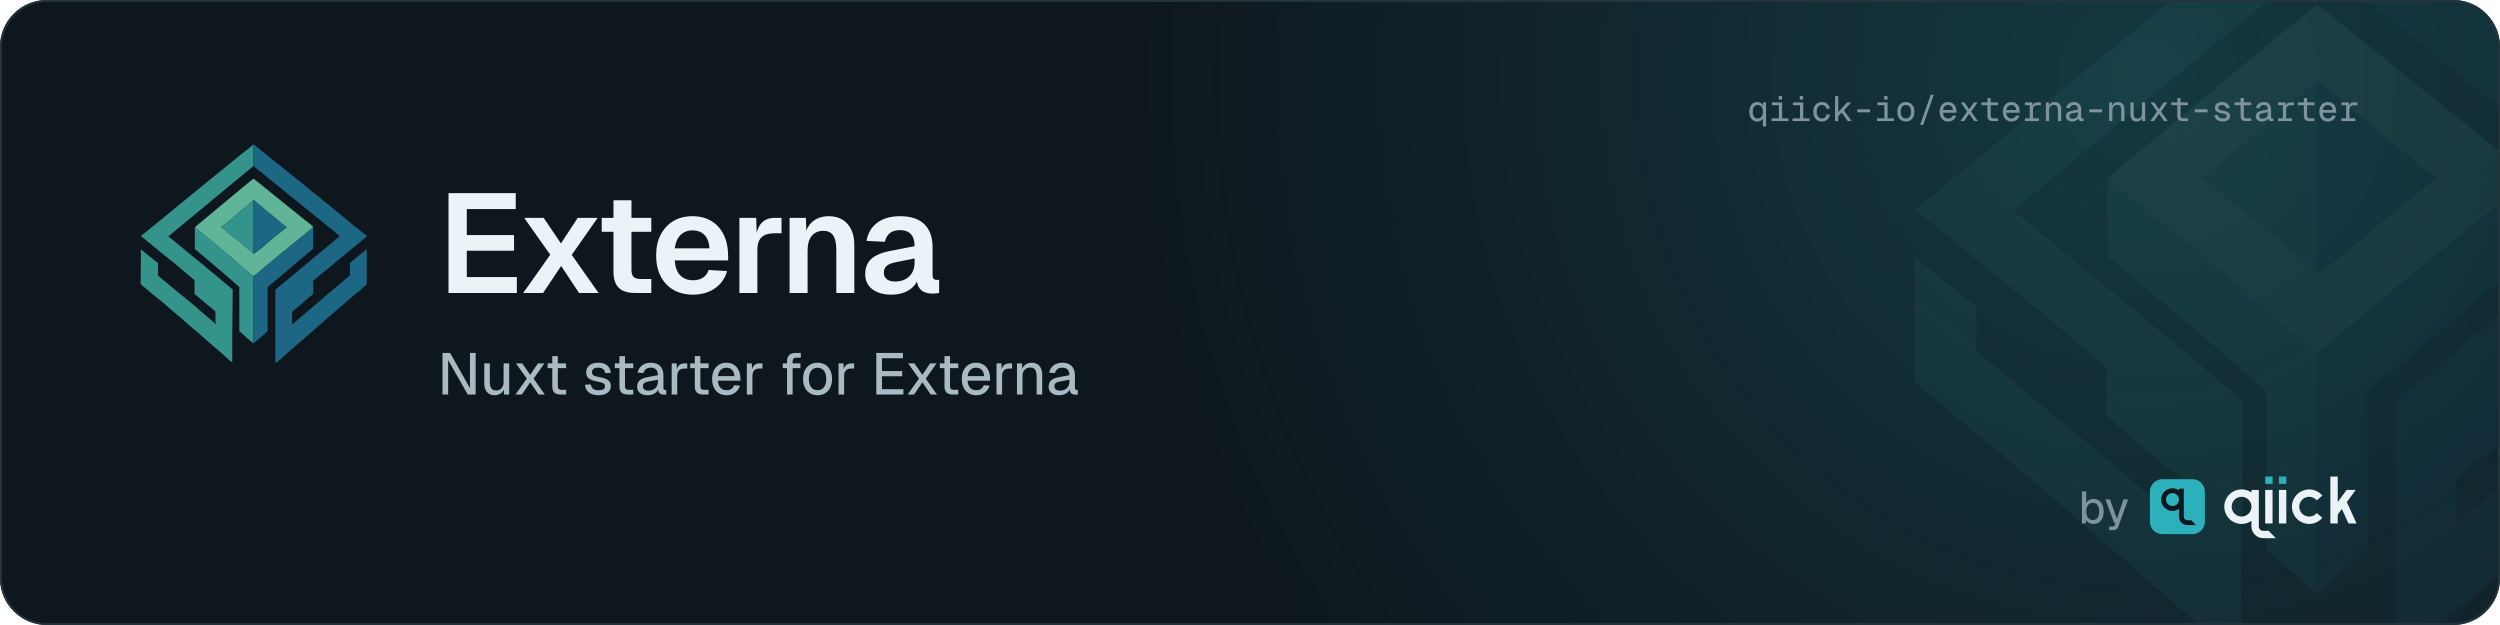
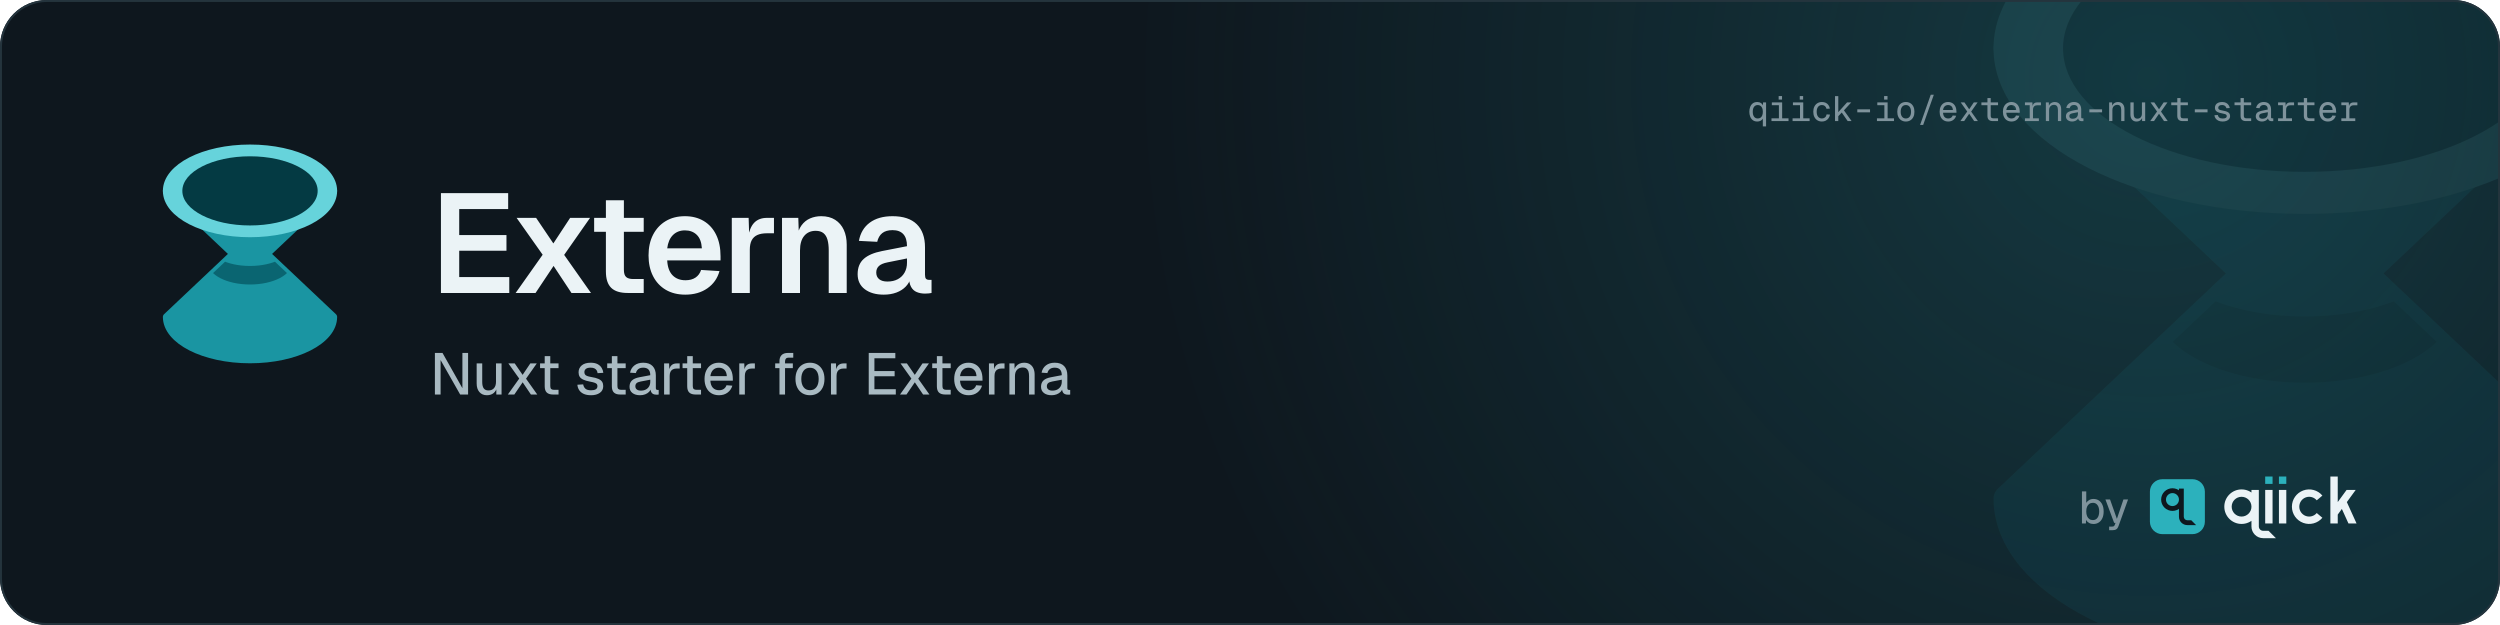
<svg xmlns="http://www.w3.org/2000/svg" width="1280" height="320" viewBox="0 0 1280 320" role="img" aria-label="Externa: Nuxt starter for Externa">
  <defs>
    <radialGradient id="gdark1280320" cx="1100" cy="40" r="520" gradientUnits="userSpaceOnUse">
      <stop offset="0" stop-color="#2CB1BC" stop-opacity="0.22" />
      <stop offset="1" stop-color="#2CB1BC" stop-opacity="0" />
    </radialGradient>
    <clipPath id="cgdark1280320">
      <rect width="1280" height="320" rx="24" />
    </clipPath>
  </defs>
  <g clip-path="url(#cgdark1280320)">
    <rect width="1280" height="320" fill="#0E171E" />
    <rect width="1280" height="320" fill="url(#gdark1280320)" />
-     <svg x="980.00" y="-60.00" width="413.86" height="400.00" viewBox="0 0 100.0 96.65" opacity="0.09">
-       <path fill="#34948C" fill-rule="evenodd" d="M49.39 0.3L48.99 0.71L46.86 2.43L44.73 4.06L31.24 15.01L5.68 35.9L0.2 40.37L0.2 40.57L3.04 42.8L10.34 48.78L14.91 52.43L17.95 54.97L22.41 58.82L23.83 59.94L23.83 66.13L24.24 66.33L28.3 69.78L32.35 73.12L33.06 73.83L33.06 77.89L33.27 79.41L23.53 70.99L16.33 65.11L9.13 59.13L7.61 57.81L7.71 55.17L7.71 52.43L4.16 49.59L0.71 46.75L0.1 46.35L0.1 53.65L0 60.95L0.1 61.76L5.27 66.13L10.55 70.39L14 73.43L17.55 76.37L21.3 79.72L25.15 82.96L30.22 87.42L35.29 91.78L39.25 95.33L40.47 96.25L40.47 86.51L40.67 64.3L40.57 64L36.82 60.85L33.16 57.71L29.92 55.07L26.77 52.43L23.33 49.7L19.88 46.86L16.13 43.71L12.37 40.67L12.37 40.47L31.03 25.05L49.8 9.53L49.8 5.38L49.9 1.12L49.8 0ZM48.38 25.76L37.42 35.09L36.51 35.7L35.7 36.61L40.77 40.77L42.7 42.19L46.25 45.23L49.9 48.17L49.9 24.54L49.8 24.54ZM23.94 40.87L23.94 46.15L36.92 57.1L42.7 62.17L43.61 62.88L43.61 82.45L48.07 86.41L49.8 87.83L49.8 73.02L49.9 58.22L49.59 58.11L38.74 48.68L36.21 46.65L33.77 44.52L31.24 42.49L28.7 40.37L24.04 36.71L23.94 36.71Z" />
-       <path fill="#1C6884" fill-rule="evenodd" d="M49.8 4.77L49.8 9.43L51.32 10.75L52.94 11.97L61.26 18.76L77.08 31.54L84.58 37.63L87.93 40.47L86.51 41.78L78.6 48.28L65.11 59.53L59.53 64.1L59.53 96.65L62.47 94.32L65.42 91.58L75.15 83.16L81.85 77.28L93.61 67.14L95.54 65.52L97.57 63.89L98.68 62.78L99.9 61.76L99.9 46.35L99.59 46.45L92.49 52.33L92.49 57.81L84.89 64.2L77.79 70.28L70.69 76.27L67.24 79.31L66.94 79.51L66.94 73.94L69.37 71.81L71.81 69.78L74.14 67.75L76.27 66.02L76.27 60.14L83.16 54.46L99.59 40.87L100 40.47L99.09 39.66L94.83 36.31L90.67 32.86L77.69 22.31L64.81 11.87L57.4 5.98L50 0L49.9 0ZM49.8 36.41L49.8 48.07L50 48.38L52.54 46.25L55.17 44.12L59.74 40.37L64.4 36.61L64.4 36.41L61.97 34.38L53.65 27.69L51.22 25.56L49.8 24.65ZM69.37 42.19L56.39 52.84L50.3 57.91L49.9 58.32L49.8 73.02L49.8 87.83L50 87.83L56.09 82.45L56.09 62.98L62.68 57.51L69.17 51.93L76.27 46.04L76.27 36.51L76.17 36.51Z" />
-       <path fill="#60B498" fill-rule="evenodd" d="M44.93 19.07L27.99 33.16L24.44 36.11L24.04 36.71L28.7 40.37L31.24 42.49L33.77 44.52L36.21 46.65L38.74 48.68L49.59 58.11L50.61 57.61L56.8 52.43L63.08 47.26L69.68 41.89L76.27 36.41L75.66 35.8L73.43 33.98L71.2 32.25L53.14 17.65L49.9 15.11L49.8 15.11ZM50.51 24.95L54.36 28.19L60.95 33.57L62.47 34.89L64.5 36.41L64.5 36.61L62.07 38.54L57.81 41.99L53.65 45.54L50 48.38L49.29 47.67L45.94 44.93L42.7 42.19L40.77 40.77L35.7 36.61L35.7 36.41L36.51 35.7L37.42 35.09L49.8 24.54L50.1 24.65Z" />
+     <svg x="957.39" y="-82.61" width="445.22" height="445.22" viewBox="0 0 512 512" opacity="0.09">
+       <g transform="translate(6.51 6.51) scale(0.9746)">
+         <defs>
+           <clipPath id="wexternadark3x33">
+             <path stroke-width="16" d="M76 120L220 256V256L76 392A180 92 0 0 0 436 392L292 256V256L436 120Z" />
+           </clipPath>
+         </defs>
+         <path fill="#1A95A2" stroke="#1A95A2" stroke-width="16" stroke-linejoin="round" d="M76 120L220 256V256L76 392A180 92 0 0 0 436 392L292 256V256L436 120Z" />
+         <g clip-path="url(#wexternadark3x33)">
+           <path fill="#0A6571" d="M166 236A90 46 0 0 0 346 236V276A90 46 0 0 1 166 276Z" />
+         </g>
+         <path fill="#66D3DB" stroke="#66D3DB" stroke-width="16" stroke-linejoin="round" d="M76 120A180 92 0 1 1 436 120A180 92 0 1 1 76 120Z" />
+         <path fill="#043A43" d="M110 120A146 74.62 0 1 1 402 120A146 74.62 0 1 1 110 120Z" />
+       </g>
    </svg>
  </g>
  <rect x="0.5" y="0.5" width="1279" height="319" rx="23.5" fill="none" stroke="#24343D" />
-   <svg x="72.00" y="74.00" width="115.88" height="112.00" viewBox="0 0 100.0 96.65">
-     <path fill="#34948C" fill-rule="evenodd" d="M49.39 0.3L48.99 0.71L46.86 2.43L44.73 4.06L31.24 15.01L5.68 35.9L0.2 40.37L0.2 40.57L3.04 42.8L10.34 48.78L14.91 52.43L17.95 54.97L22.41 58.82L23.83 59.94L23.83 66.13L24.24 66.33L28.3 69.78L32.35 73.12L33.06 73.83L33.06 77.89L33.27 79.41L23.53 70.99L16.33 65.11L9.13 59.13L7.61 57.81L7.71 55.17L7.71 52.43L4.16 49.59L0.71 46.75L0.1 46.35L0.1 53.65L0 60.95L0.1 61.76L5.27 66.13L10.55 70.39L14 73.43L17.55 76.37L21.3 79.72L25.15 82.96L30.22 87.42L35.29 91.78L39.25 95.33L40.47 96.25L40.47 86.51L40.67 64.3L40.57 64L36.82 60.85L33.16 57.71L29.92 55.07L26.77 52.43L23.33 49.7L19.88 46.86L16.13 43.71L12.37 40.67L12.37 40.47L31.03 25.05L49.8 9.53L49.8 5.38L49.9 1.12L49.8 0ZM48.38 25.76L37.42 35.09L36.51 35.7L35.7 36.61L40.77 40.77L42.7 42.19L46.25 45.23L49.9 48.17L49.9 24.54L49.8 24.54ZM23.94 40.87L23.94 46.15L36.92 57.1L42.7 62.17L43.61 62.88L43.61 82.45L48.07 86.41L49.8 87.83L49.8 73.02L49.9 58.22L49.59 58.11L38.74 48.68L36.21 46.65L33.77 44.52L31.24 42.49L28.7 40.37L24.04 36.71L23.94 36.71Z" />
-     <path fill="#1C6884" fill-rule="evenodd" d="M49.8 4.77L49.8 9.43L51.32 10.75L52.94 11.97L61.26 18.76L77.08 31.54L84.58 37.63L87.93 40.47L86.51 41.78L78.6 48.28L65.11 59.53L59.53 64.1L59.53 96.65L62.47 94.32L65.42 91.58L75.15 83.16L81.85 77.28L93.61 67.14L95.54 65.52L97.57 63.89L98.68 62.78L99.9 61.76L99.9 46.35L99.59 46.45L92.49 52.33L92.49 57.81L84.89 64.2L77.79 70.28L70.69 76.27L67.24 79.31L66.94 79.51L66.94 73.94L69.37 71.81L71.81 69.78L74.14 67.75L76.27 66.02L76.27 60.14L83.16 54.46L99.59 40.87L100 40.47L99.09 39.66L94.83 36.31L90.67 32.86L77.69 22.31L64.81 11.87L57.4 5.98L50 0L49.9 0ZM49.8 36.41L49.8 48.07L50 48.38L52.54 46.25L55.17 44.12L59.74 40.37L64.4 36.61L64.4 36.41L61.97 34.38L53.65 27.69L51.22 25.56L49.8 24.65ZM69.37 42.19L56.39 52.84L50.3 57.91L49.9 58.32L49.8 73.02L49.8 87.83L50 87.83L56.09 82.45L56.09 62.98L62.68 57.51L69.17 51.93L76.27 46.04L76.27 36.51L76.17 36.51Z" />
-     <path fill="#60B498" fill-rule="evenodd" d="M44.93 19.07L27.99 33.16L24.44 36.11L24.04 36.71L28.7 40.37L31.24 42.49L33.77 44.52L36.21 46.65L38.74 48.68L49.59 58.11L50.61 57.61L56.8 52.43L63.08 47.26L69.68 41.89L76.27 36.41L75.66 35.8L73.43 33.98L71.2 32.25L53.14 17.65L49.9 15.11L49.8 15.11ZM50.51 24.95L54.36 28.19L60.95 33.57L62.47 34.89L64.5 36.41L64.5 36.61L62.07 38.54L57.81 41.99L53.65 45.54L50 48.38L49.29 47.67L45.94 44.93L42.7 42.19L40.77 40.77L35.7 36.61L35.7 36.41L36.51 35.7L37.42 35.09L49.8 24.54L50.1 24.65Z" />
+   <svg x="65.67" y="67.67" width="124.66" height="124.66" viewBox="0 0 512 512">
+     <g transform="translate(6.51 6.51) scale(0.9746)">
+       <defs>
+         <clipPath id="wexternadark3x34">
+           <path stroke-width="16" d="M76 120L220 256V256L76 392A180 92 0 0 0 436 392L292 256V256L436 120Z" />
+         </clipPath>
+       </defs>
+       <path fill="#1A95A2" stroke="#1A95A2" stroke-width="16" stroke-linejoin="round" d="M76 120L220 256V256L76 392A180 92 0 0 0 436 392L292 256V256L436 120Z" />
+       <g clip-path="url(#wexternadark3x34)">
+         <path fill="#0A6571" d="M166 236A90 46 0 0 0 346 236V276A90 46 0 0 1 166 276Z" />
+       </g>
+       <path fill="#66D3DB" stroke="#66D3DB" stroke-width="16" stroke-linejoin="round" d="M76 120A180 92 0 1 1 436 120A180 92 0 1 1 76 120Z" />
+       <path fill="#043A43" d="M110 120A146 74.62 0 1 1 402 120A146 74.62 0 1 1 110 120Z" />
+     </g>
  </svg>
-   <path fill="#EBF3F6" d="M229.64 150V98.88H264.06V107.03H239V120.35H263.19V128.39H239V141.85H264.63V150H229.64ZM267.89 150 281.73 130.42 268.38 111.55H278.37L287.2 124.63L295.8 111.55H305.99L292.73 130.5L306.47 150H296.47L287.31 136.15L278.08 150H267.89ZM325.23 150Q319.5 150 316.8 147.35Q314.1 144.7 314.1 139V102.54H323.31V138.11Q323.31 140.81 324.48 141.84Q325.65 142.86 328.05 142.86H333.47V150H325.23ZM308.08 118.69V111.55H333.47V118.69H308.08ZM354.75 150.86Q349 150.86 344.78 148.39Q340.55 145.91 338.24 141.38Q335.93 136.85 335.93 130.78Q335.93 124.7 338.24 120.21Q340.55 115.71 344.73 113.2Q348.92 110.69 354.58 110.69Q360.06 110.69 364.18 113.14Q368.3 115.6 370.55 120.21Q372.81 124.81 372.81 131.28V133.34H345.49Q345.76 138.42 348.25 140.96Q350.73 143.49 354.86 143.49Q357.95 143.49 359.98 142.12Q362.02 140.74 362.84 138.21L372.26 138.8Q370.72 144.37 366.06 147.62Q361.4 150.86 354.75 150.86ZM345.49 127.15H363.25Q362.96 122.47 360.6 120.21Q358.25 117.95 354.58 117.95Q350.88 117.95 348.46 120.31Q346.05 122.68 345.49 127.15ZM378.57 150V111.55H387.18L387.52 122.24L386.77 122.05Q387.64 116.52 390.04 114.04Q392.43 111.55 396.58 111.55H400.15V119.44H396.57Q393.6 119.44 391.66 120.31Q389.73 121.19 388.75 123.02Q387.78 124.86 387.78 127.85V150H378.57ZM404.27 150V111.55H412.61L412.97 122.34L411.85 121.89Q412.45 117.87 414.24 115.42Q416.02 112.96 418.63 111.83Q421.25 110.69 424.34 110.69Q428.59 110.69 431.49 112.55Q434.4 114.4 435.9 117.68Q437.41 120.96 437.41 125.28V150H428.19V128.24Q428.19 125 427.56 122.76Q426.94 120.52 425.47 119.35Q424 118.18 421.52 118.18Q417.82 118.18 415.65 120.76Q413.49 123.35 413.49 128.24V150H404.27ZM456.34 150.86Q450.35 150.86 446.67 148.1Q442.99 145.33 442.99 140.38Q442.99 135.37 446.09 132.58Q449.18 129.78 455.48 128.54L468.26 126.05Q468.26 121.95 466.39 119.89Q464.51 117.83 460.86 117.83Q457.51 117.83 455.59 119.36Q453.68 120.9 453.02 123.81L443.64 123.33Q444.75 117.27 449.22 113.98Q453.69 110.69 460.86 110.69Q469.07 110.69 473.28 114.81Q477.48 118.94 477.48 126.64V140.65Q477.48 142.18 478.01 142.74Q478.53 143.29 479.61 143.29H480.84V150Q480.4 150.13 479.44 150.22Q478.47 150.32 477.49 150.32Q475.1 150.32 473.24 149.53Q471.37 148.75 470.34 146.87Q469.3 144.99 469.3 141.68L470.14 142.22Q469.52 144.76 467.63 146.72Q465.74 148.69 462.85 149.78Q459.96 150.86 456.34 150.86ZM458.24 144.15Q461.31 144.15 463.55 142.95Q465.79 141.75 467.03 139.57Q468.26 137.39 468.26 134.48V132.32L458.3 134.33Q455.25 134.94 453.89 136.21Q452.53 137.49 452.53 139.52Q452.53 141.72 454.02 142.94Q455.51 144.15 458.24 144.15Z" />
-   <path fill="#A9BAC2" d="M226.55 202V180.7H230.44L240.63 198.75V180.7H243.54V202H239.49L229.46 184.34V202H226.55ZM253.16 202.36Q250.77 202.36 249.35 200.75Q247.93 199.15 247.93 196.32V186.07H250.78V195.57Q250.78 197.8 251.56 198.86Q252.35 199.91 253.98 199.91Q255.78 199.91 256.81 198.74Q257.84 197.57 257.84 195.48V186.07H260.69V202H258L257.98 197.95L258.4 198.15Q257.94 200.18 256.59 201.27Q255.24 202.36 253.16 202.36ZM263.9 202 269.73 193.84 264.17 186.07H267.42L271.47 191.93L275.4 186.07H278.71L273.21 193.89L278.96 202H275.72L271.48 195.74L267.21 202H263.9ZM287.1 202Q284.89 202 283.83 200.98Q282.77 199.96 282.77 197.79V182.34H285.62V197.66Q285.62 198.75 286.1 199.17Q286.59 199.59 287.58 199.59H289.85V202H287.1ZM280.39 188.48V186.07H289.85V188.48H280.39ZM306.52 202.36Q304.26 202.36 302.75 201.67Q301.23 200.98 300.43 199.76Q299.63 198.54 299.51 196.98L302.47 196.8Q302.7 198.2 303.61 199.01Q304.52 199.83 306.52 199.83Q308.07 199.83 308.92 199.32Q309.76 198.82 309.76 197.71Q309.76 197.1 309.48 196.7Q309.21 196.29 308.39 195.99Q307.58 195.68 306 195.39Q303.73 194.97 302.44 194.34Q301.16 193.72 300.63 192.81Q300.11 191.9 300.11 190.62Q300.11 188.46 301.72 187.08Q303.34 185.71 306.33 185.71Q308.49 185.71 309.86 186.44Q311.23 187.18 311.94 188.36Q312.64 189.54 312.79 190.88L309.84 191.06Q309.78 190.31 309.4 189.67Q309.03 189.02 308.28 188.63Q307.53 188.24 306.27 188.24Q304.65 188.24 303.87 188.87Q303.09 189.51 303.09 190.49Q303.09 191.24 303.39 191.71Q303.7 192.19 304.47 192.49Q305.24 192.79 306.57 193.02Q308.94 193.4 310.29 194.01Q311.64 194.62 312.19 195.52Q312.73 196.42 312.73 197.7Q312.73 199.91 311 201.14Q309.27 202.36 306.52 202.36ZM321.48 202Q319.27 202 318.21 200.98Q317.15 199.96 317.15 197.79V182.34H320V197.66Q320 198.75 320.48 199.17Q320.97 199.59 321.96 199.59H324.23V202H321.48ZM314.77 188.48V186.07H324.23V188.48H314.77ZM331.62 202.36Q329.16 202.36 327.68 201.22Q326.21 200.07 326.21 198.03Q326.21 195.98 327.43 194.81Q328.65 193.64 331.26 193.15L336.83 192.1Q336.83 190.17 335.92 189.21Q335.02 188.25 333.22 188.25Q331.63 188.25 330.71 188.97Q329.79 189.68 329.46 191.01L326.48 190.81Q326.93 188.49 328.69 187.1Q330.45 185.71 333.22 185.71Q336.37 185.71 338.02 187.43Q339.68 189.16 339.68 192.23V198.62Q339.68 199.18 339.88 199.41Q340.08 199.64 340.53 199.64H341.13V202Q340.99 202.04 340.69 202.06Q340.39 202.08 340.06 202.08Q339 202.08 338.3 201.74Q337.6 201.4 337.27 200.65Q336.93 199.9 336.93 198.66L337.25 198.76Q337.02 199.79 336.22 200.61Q335.42 201.44 334.21 201.9Q333.01 202.36 331.62 202.36ZM332 200Q333.51 200 334.59 199.41Q335.67 198.82 336.25 197.8Q336.83 196.77 336.83 195.48V194.4L331.92 195.33Q330.39 195.62 329.78 196.21Q329.18 196.8 329.18 197.76Q329.18 198.82 329.93 199.41Q330.68 200 332 200ZM343.9 202V186.07H346.46L346.59 190.2L346.33 190.11Q346.65 188.01 347.65 187.04Q348.65 186.07 350.34 186.07H351.89V188.69H350.37Q349.16 188.69 348.36 189.11Q347.56 189.53 347.16 190.36Q346.75 191.19 346.75 192.49V202H343.9ZM360.06 202Q357.85 202 356.79 200.98Q355.73 199.96 355.73 197.79V182.34H358.58V197.66Q358.58 198.75 359.06 199.17Q359.55 199.59 360.54 199.59H362.81V202H360.06ZM353.35 188.48V186.07H362.81V188.48H353.35ZM372.03 202.36Q369.75 202.36 368.08 201.34Q366.42 200.31 365.51 198.44Q364.61 196.56 364.61 194.03Q364.61 191.51 365.51 189.65Q366.42 187.79 368.05 186.75Q369.69 185.71 371.93 185.71Q374.05 185.71 375.67 186.7Q377.29 187.68 378.19 189.56Q379.09 191.43 379.09 194.11V194.89H367.58Q367.72 197.33 368.89 198.56Q370.06 199.79 372.05 199.79Q373.54 199.79 374.5 199.1Q375.47 198.4 375.85 197.24L378.85 197.46Q378.22 199.64 376.42 201Q374.62 202.36 372.03 202.36ZM367.58 192.58H376.02Q375.86 190.36 374.75 189.31Q373.64 188.27 371.93 188.27Q370.17 188.27 369.03 189.36Q367.89 190.45 367.58 192.58ZM382.39 202V186.07H384.95L385.08 190.2L384.82 190.11Q385.14 188.01 386.14 187.04Q387.14 186.07 388.83 186.07H390.38V188.69H388.86Q387.65 188.69 386.85 189.11Q386.05 189.53 385.65 190.36Q385.24 191.19 385.24 192.49V202H382.39ZM402.97 202V184.84Q402.97 182.96 404.04 181.83Q405.1 180.7 407.35 180.7H410.03V183.11H407.67Q406.74 183.11 406.28 183.61Q405.82 184.12 405.82 185.02V202H402.97ZM400.78 188.48V186.07H409.81V188.48H400.78ZM418.6 202.36Q416.37 202.36 414.69 201.34Q413.01 200.31 412.09 198.44Q411.17 196.56 411.17 194.03Q411.17 191.48 412.09 189.62Q413.01 187.76 414.69 186.73Q416.37 185.71 418.6 185.71Q420.84 185.71 422.51 186.73Q424.17 187.76 425.09 189.62Q426.01 191.48 426.01 194.03Q426.01 196.56 425.09 198.44Q424.17 200.31 422.51 201.34Q420.84 202.36 418.6 202.36ZM418.6 199.78Q420.71 199.78 421.87 198.25Q423.04 196.73 423.04 194.03Q423.04 191.35 421.87 189.82Q420.71 188.29 418.6 188.29Q416.5 188.29 415.32 189.82Q414.14 191.35 414.14 194.03Q414.14 196.73 415.32 198.25Q416.5 199.78 418.6 199.78ZM429.34 202V186.07H431.9L432.03 190.2L431.77 190.11Q432.09 188.01 433.09 187.04Q434.09 186.07 435.78 186.07H437.33V188.69H435.81Q434.6 188.69 433.8 189.11Q433 189.53 432.6 190.36Q432.19 191.19 432.19 192.49V202H429.34ZM448.67 202V180.7H462.29V183.44H451.58V189.98H461.93V192.66H451.58V199.26H462.53V202H448.67ZM464.69 202 470.52 193.84 464.96 186.07H468.21L472.26 191.93L476.19 186.07H479.5L474 193.89L479.75 202H476.51L472.27 195.74L468 202H464.69ZM487.89 202Q485.68 202 484.62 200.98Q483.56 199.96 483.56 197.79V182.34H486.41V197.66Q486.41 198.75 486.89 199.17Q487.38 199.59 488.37 199.59H490.64V202H487.89ZM481.18 188.48V186.07H490.64V188.48H481.18ZM499.86 202.36Q497.58 202.36 495.91 201.34Q494.25 200.31 493.34 198.44Q492.44 196.56 492.44 194.03Q492.44 191.51 493.34 189.65Q494.25 187.79 495.88 186.75Q497.52 185.71 499.76 185.71Q501.88 185.71 503.5 186.7Q505.12 187.68 506.02 189.56Q506.92 191.43 506.92 194.11V194.89H495.41Q495.55 197.33 496.72 198.56Q497.89 199.79 499.88 199.79Q501.37 199.79 502.33 199.1Q503.3 198.4 503.68 197.24L506.68 197.46Q506.05 199.64 504.25 201Q502.45 202.36 499.86 202.36ZM495.41 192.58H503.85Q503.69 190.36 502.58 189.31Q501.47 188.27 499.76 188.27Q498 188.27 496.86 189.36Q495.72 190.45 495.41 192.58ZM510.22 202V186.07H512.78L512.91 190.2L512.65 190.11Q512.97 188.01 513.97 187.04Q514.97 186.07 516.66 186.07H518.21V188.69H516.69Q515.48 188.69 514.68 189.11Q513.88 189.53 513.48 190.36Q513.07 191.19 513.07 192.49V202H510.22ZM520.69 202V186.07H523.29L523.4 190.23L523.05 189.98Q523.34 188.51 524.09 187.56Q524.84 186.62 525.91 186.17Q526.98 185.71 528.23 185.71Q530.04 185.71 531.23 186.51Q532.42 187.31 533.02 188.68Q533.61 190.04 533.61 191.75V202H530.76V192.6Q530.76 191.16 530.44 190.17Q530.12 189.19 529.4 188.67Q528.69 188.16 527.53 188.16Q525.77 188.16 524.65 189.29Q523.54 190.43 523.54 192.6V202H520.69ZM542.31 202.36Q539.85 202.36 538.37 201.22Q536.9 200.07 536.9 198.03Q536.9 195.98 538.12 194.81Q539.34 193.64 541.95 193.15L547.52 192.1Q547.52 190.17 546.61 189.21Q545.71 188.25 543.91 188.25Q542.32 188.25 541.4 188.97Q540.48 189.68 540.15 191.01L537.17 190.81Q537.62 188.49 539.38 187.1Q541.14 185.71 543.91 185.71Q547.06 185.71 548.71 187.43Q550.37 189.16 550.37 192.23V198.62Q550.37 199.18 550.57 199.41Q550.77 199.64 551.22 199.64H551.82V202Q551.68 202.04 551.38 202.06Q551.08 202.08 550.75 202.08Q549.69 202.08 548.99 201.74Q548.29 201.4 547.96 200.65Q547.62 199.9 547.62 198.66L547.94 198.76Q547.71 199.79 546.91 200.61Q546.11 201.44 544.9 201.9Q543.7 202.36 542.31 202.36ZM542.69 200Q544.2 200 545.28 199.41Q546.36 198.82 546.94 197.8Q547.52 196.77 547.52 195.48V194.4L542.61 195.33Q541.08 195.62 540.47 196.21Q539.87 196.8 539.87 197.76Q539.87 198.82 540.62 199.41Q541.37 200 542.69 200Z" />
+   <path fill="#EBF3F6" d="M225.76 150V98.88H260.18V107.03H235.12V120.35H259.31V128.39H235.12V141.85H260.75V150H225.76ZM264.01 150 277.84 130.42 264.5 111.55H274.49L283.32 124.63L291.91 111.55H302.11L288.85 130.5L302.58 150H292.59L283.43 136.15L274.2 150H264.01ZM321.35 150Q315.62 150 312.92 147.35Q310.22 144.7 310.22 139V102.54H319.43V138.11Q319.43 140.81 320.6 141.84Q321.76 142.86 324.17 142.86H329.58V150H321.35ZM304.2 118.69V111.55H329.58V118.69H304.2ZM350.87 150.86Q345.12 150.86 340.9 148.39Q336.67 145.91 334.36 141.38Q332.05 136.85 332.05 130.78Q332.05 124.7 334.36 120.21Q336.67 115.71 340.85 113.2Q345.04 110.69 350.69 110.69Q356.18 110.69 360.3 113.14Q364.42 115.6 366.67 120.21Q368.92 124.81 368.92 131.28V133.34H341.61Q341.88 138.42 344.37 140.96Q346.85 143.49 350.98 143.49Q354.06 143.49 356.1 142.12Q358.14 140.74 358.96 138.21L368.38 138.8Q366.84 144.37 362.18 147.62Q357.52 150.86 350.87 150.86ZM341.61 127.15H359.36Q359.08 122.47 356.72 120.21Q354.37 117.95 350.69 117.95Q346.99 117.95 344.58 120.31Q342.17 122.68 341.61 127.15ZM374.68 150V111.55H383.3L383.64 122.24L382.89 122.05Q383.76 116.52 386.15 114.04Q388.55 111.55 392.7 111.55H396.27V119.44H392.68Q389.72 119.44 387.78 120.31Q385.84 121.19 384.87 123.02Q383.9 124.86 383.9 127.85V150H374.68ZM400.39 150V111.55H408.73L409.09 122.34L407.96 121.89Q408.57 117.87 410.35 115.42Q412.14 112.96 414.75 111.83Q417.37 110.69 420.46 110.69Q424.71 110.69 427.61 112.55Q430.51 114.4 432.02 117.68Q433.52 120.96 433.52 125.28V150H424.31V128.24Q424.31 125 423.68 122.76Q423.05 120.52 421.59 119.35Q420.12 118.18 417.64 118.18Q413.94 118.18 411.77 120.76Q409.6 123.35 409.6 128.24V150H400.39ZM452.46 150.86Q446.47 150.86 442.79 148.1Q439.11 145.33 439.11 140.38Q439.11 135.37 442.21 132.58Q445.3 129.78 451.6 128.54L464.38 126.05Q464.38 121.95 462.5 119.89Q460.62 117.83 456.98 117.83Q453.63 117.83 451.71 119.36Q449.8 120.9 449.13 123.81L439.76 123.33Q440.87 117.27 445.34 113.98Q449.81 110.69 456.98 110.69Q465.19 110.69 469.39 114.81Q473.6 118.94 473.6 126.64V140.65Q473.6 142.18 474.12 142.74Q474.65 143.29 475.73 143.29H476.95V150Q476.52 150.13 475.56 150.22Q474.59 150.32 473.61 150.32Q471.22 150.32 469.36 149.53Q467.49 148.75 466.46 146.87Q465.42 144.99 465.42 141.68L466.25 142.22Q465.64 144.76 463.75 146.72Q461.86 148.69 458.97 149.78Q456.07 150.86 452.46 150.86ZM454.36 144.15Q457.43 144.15 459.67 142.95Q461.91 141.75 463.14 139.57Q464.38 137.39 464.38 134.48V132.32L454.42 134.33Q451.36 134.94 450 136.21Q448.64 137.49 448.64 139.52Q448.64 141.72 450.13 142.94Q451.62 144.15 454.36 144.15Z" />
+   <path fill="#A9BAC2" d="M222.67 202V180.7H226.56L236.75 198.75V180.7H239.66V202H235.61L225.58 184.34V202H222.67ZM249.28 202.36Q246.89 202.36 245.47 200.75Q244.05 199.15 244.05 196.32V186.07H246.9V195.57Q246.9 197.8 247.68 198.86Q248.47 199.91 250.1 199.91Q251.9 199.91 252.93 198.74Q253.95 197.57 253.95 195.48V186.07H256.8V202H254.12L254.1 197.95L254.52 198.15Q254.06 200.18 252.71 201.27Q251.36 202.36 249.28 202.36ZM260.01 202 265.84 193.84 260.29 186.07H263.54L267.58 191.93L271.52 186.07H274.83L269.33 193.89L275.08 202H271.83L267.6 195.74L263.33 202H260.01ZM283.22 202Q281.01 202 279.95 200.98Q278.89 199.96 278.89 197.79V182.34H281.74V197.66Q281.74 198.75 282.22 199.17Q282.7 199.59 283.7 199.59H285.97V202H283.22ZM276.51 188.48V186.07H285.97V188.48H276.51ZM302.64 202.36Q300.38 202.36 298.87 201.67Q297.35 200.98 296.55 199.76Q295.74 198.54 295.62 196.98L298.59 196.8Q298.82 198.2 299.73 199.01Q300.64 199.83 302.64 199.83Q304.19 199.83 305.03 199.32Q305.88 198.82 305.88 197.71Q305.88 197.1 305.6 196.7Q305.32 196.29 304.51 195.99Q303.69 195.68 302.12 195.39Q299.85 194.97 298.56 194.34Q297.27 193.72 296.75 192.81Q296.23 191.9 296.23 190.62Q296.23 188.46 297.84 187.08Q299.46 185.71 302.45 185.71Q304.6 185.71 305.97 186.44Q307.35 187.18 308.05 188.36Q308.76 189.54 308.91 190.88L305.95 191.06Q305.9 190.31 305.52 189.67Q305.15 189.02 304.4 188.63Q303.65 188.24 302.39 188.24Q300.77 188.24 299.98 188.87Q299.2 189.51 299.2 190.49Q299.2 191.24 299.51 191.71Q299.82 192.19 300.58 192.49Q301.35 192.79 302.69 193.02Q305.06 193.4 306.41 194.01Q307.76 194.62 308.31 195.52Q308.85 196.42 308.85 197.7Q308.85 199.91 307.12 201.14Q305.39 202.36 302.64 202.36ZM317.6 202Q315.39 202 314.33 200.98Q313.27 199.96 313.27 197.79V182.34H316.12V197.66Q316.12 198.75 316.6 199.17Q317.08 199.59 318.08 199.59H320.35V202H317.6ZM310.89 188.48V186.07H320.35V188.48H310.89ZM327.74 202.36Q325.27 202.36 323.8 201.22Q322.32 200.07 322.32 198.03Q322.32 195.98 323.55 194.81Q324.77 193.64 327.38 193.15L332.94 192.1Q332.94 190.17 332.04 189.21Q331.14 188.25 329.34 188.25Q327.75 188.25 326.83 188.97Q325.91 189.68 325.57 191.01L322.59 190.81Q323.05 188.49 324.81 187.1Q326.57 185.71 329.34 185.71Q332.49 185.71 334.14 187.43Q335.79 189.16 335.79 192.23V198.62Q335.79 199.18 336 199.41Q336.2 199.64 336.65 199.64H337.25V202Q337.11 202.04 336.81 202.06Q336.51 202.08 336.18 202.08Q335.12 202.08 334.42 201.74Q333.72 201.4 333.39 200.65Q333.05 199.9 333.05 198.66L333.36 198.76Q333.14 199.79 332.34 200.61Q331.53 201.44 330.33 201.9Q329.13 202.36 327.74 202.36ZM328.12 200Q329.63 200 330.71 199.41Q331.79 198.82 332.36 197.8Q332.94 196.77 332.94 195.48V194.4L328.04 195.33Q326.5 195.62 325.9 196.21Q325.3 196.8 325.3 197.76Q325.3 198.82 326.05 199.41Q326.8 200 328.12 200ZM340.02 202V186.07H342.58L342.71 190.2L342.45 190.11Q342.76 188.01 343.77 187.04Q344.77 186.07 346.46 186.07H348V188.69H346.48Q345.27 188.69 344.48 189.11Q343.68 189.53 343.27 190.36Q342.87 191.19 342.87 192.49V202H340.02ZM356.18 202Q353.97 202 352.91 200.98Q351.85 199.96 351.85 197.79V182.34H354.7V197.66Q354.7 198.75 355.18 199.17Q355.66 199.59 356.66 199.59H358.93V202H356.18ZM349.47 188.48V186.07H358.93V188.48H349.47ZM368.15 202.36Q365.87 202.36 364.2 201.34Q362.53 200.31 361.63 198.44Q360.72 196.56 360.72 194.03Q360.72 191.51 361.63 189.65Q362.53 187.79 364.17 186.75Q365.81 185.71 368.04 185.71Q370.17 185.71 371.79 186.7Q373.41 187.68 374.31 189.56Q375.21 191.43 375.21 194.11V194.89H363.7Q363.84 197.33 365.01 198.56Q366.18 199.79 368.16 199.79Q369.66 199.79 370.62 199.1Q371.59 198.4 371.96 197.24L374.97 197.46Q374.34 199.64 372.54 201Q370.74 202.36 368.15 202.36ZM363.7 192.58H372.14Q371.98 190.36 370.87 189.31Q369.75 188.27 368.04 188.27Q366.29 188.27 365.15 189.36Q364.01 190.45 363.7 192.58ZM378.51 202V186.07H381.07L381.2 190.2L380.94 190.11Q381.25 188.01 382.26 187.04Q383.26 186.07 384.95 186.07H386.49V188.69H384.97Q383.76 188.69 382.97 189.11Q382.17 189.53 381.76 190.36Q381.36 191.19 381.36 192.49V202H378.51ZM399.09 202V184.84Q399.09 182.96 400.15 181.83Q401.22 180.7 403.47 180.7H406.15V183.11H403.79Q402.86 183.11 402.4 183.61Q401.94 184.12 401.94 185.02V202H399.09ZM396.9 188.48V186.07H405.93V188.48H396.9ZM414.72 202.36Q412.49 202.36 410.8 201.34Q409.12 200.31 408.2 198.44Q407.28 196.56 407.28 194.03Q407.28 191.48 408.2 189.62Q409.12 187.76 410.8 186.73Q412.49 185.71 414.72 185.71Q416.96 185.71 418.62 186.73Q420.29 187.76 421.21 189.62Q422.13 191.48 422.13 194.03Q422.13 196.56 421.21 198.44Q420.29 200.31 418.62 201.34Q416.96 202.36 414.72 202.36ZM414.72 199.78Q416.83 199.78 417.99 198.25Q419.16 196.73 419.16 194.03Q419.16 191.35 417.99 189.82Q416.83 188.29 414.72 188.29Q412.62 188.29 411.44 189.82Q410.26 191.35 410.26 194.03Q410.26 196.73 411.44 198.25Q412.62 199.78 414.72 199.78ZM425.46 202V186.07H428.02L428.15 190.2L427.89 190.11Q428.2 188.01 429.21 187.04Q430.21 186.07 431.9 186.07H433.44V188.69H431.92Q430.71 188.69 429.92 189.11Q429.12 189.53 428.71 190.36Q428.31 191.19 428.31 192.49V202H425.46ZM444.79 202V180.7H458.41V183.44H447.7V189.98H458.05V192.66H447.7V199.26H458.65V202H444.79ZM460.8 202 466.63 193.84 461.08 186.07H464.33L468.37 191.93L472.31 186.07H475.62L470.12 193.89L475.87 202H472.62L468.39 195.74L464.12 202H460.8ZM484.01 202Q481.8 202 480.74 200.98Q479.68 199.96 479.68 197.79V182.34H482.53V197.66Q482.53 198.75 483.01 199.17Q483.49 199.59 484.49 199.59H486.76V202H484.01ZM477.3 188.48V186.07H486.76V188.48H477.3ZM495.98 202.36Q493.7 202.36 492.03 201.34Q490.36 200.31 489.46 198.44Q488.55 196.56 488.55 194.03Q488.55 191.51 489.46 189.65Q490.36 187.79 492 186.75Q493.64 185.71 495.87 185.71Q498 185.71 499.62 186.7Q501.24 187.68 502.14 189.56Q503.04 191.43 503.04 194.11V194.89H491.53Q491.67 197.33 492.84 198.56Q494.01 199.79 495.99 199.79Q497.49 199.79 498.45 199.1Q499.42 198.4 499.79 197.24L502.8 197.46Q502.17 199.64 500.37 201Q498.57 202.36 495.98 202.36ZM491.53 192.58H499.97Q499.81 190.36 498.7 189.31Q497.58 188.27 495.87 188.27Q494.12 188.27 492.98 189.36Q491.84 190.45 491.53 192.58ZM506.34 202V186.07H508.9L509.03 190.2L508.77 190.11Q509.08 188.01 510.09 187.04Q511.09 186.07 512.78 186.07H514.32V188.69H512.8Q511.59 188.69 510.8 189.11Q510 189.53 509.59 190.36Q509.19 191.19 509.19 192.49V202H506.34ZM516.81 202V186.07H519.41L519.51 190.23L519.17 189.98Q519.46 188.51 520.21 187.56Q520.96 186.62 522.03 186.17Q523.1 185.71 524.34 185.71Q526.16 185.71 527.35 186.51Q528.54 187.31 529.14 188.68Q529.73 190.04 529.73 191.75V202H526.88V192.6Q526.88 191.16 526.56 190.17Q526.23 189.19 525.52 188.67Q524.8 188.16 523.65 188.16Q521.89 188.16 520.77 189.29Q519.66 190.43 519.66 192.6V202H516.81ZM538.43 202.36Q535.96 202.36 534.49 201.22Q533.01 200.07 533.01 198.03Q533.01 195.98 534.24 194.81Q535.46 193.64 538.07 193.15L543.63 192.1Q543.63 190.17 542.73 189.21Q541.83 188.25 540.03 188.25Q538.44 188.25 537.52 188.97Q536.6 189.68 536.26 191.01L533.28 190.81Q533.74 188.49 535.5 187.1Q537.26 185.71 540.03 185.71Q543.18 185.71 544.83 187.43Q546.48 189.16 546.48 192.23V198.62Q546.48 199.18 546.69 199.41Q546.89 199.64 547.34 199.64H547.94V202Q547.8 202.04 547.5 202.06Q547.2 202.08 546.87 202.08Q545.81 202.08 545.11 201.74Q544.41 201.4 544.08 200.65Q543.74 199.9 543.74 198.66L544.05 198.76Q543.83 199.79 543.03 200.61Q542.22 201.44 541.02 201.9Q539.82 202.36 538.43 202.36ZM538.81 200Q540.32 200 541.4 199.41Q542.48 198.82 543.05 197.8Q543.63 196.77 543.63 195.48V194.4L538.73 195.33Q537.19 195.62 536.59 196.21Q535.99 196.8 535.99 197.76Q535.99 198.82 536.74 199.41Q537.49 200 538.81 200Z" />
  <path fill="#7F939C" d="M904.23 64.7H902.57V59.93L902.79 60.18Q902.61 60.81 902.17 61.26Q901.73 61.72 901.1 61.97Q900.46 62.22 899.72 62.22Q898.32 62.22 897.42 61.52Q896.52 60.82 896.09 59.69Q895.66 58.55 895.66 57.22Q895.66 55.89 896.09 54.75Q896.52 53.62 897.42 52.92Q898.32 52.23 899.72 52.23Q900.85 52.23 901.67 52.81Q902.5 53.39 902.85 54.5L902.63 54.61L902.67 52.44H904.23V64.7ZM899.97 60.66Q900.77 60.66 901.36 60.28Q901.94 59.89 902.25 59.13Q902.57 58.36 902.57 57.22Q902.57 56.08 902.24 55.31Q901.92 54.55 901.34 54.17Q900.76 53.78 899.97 53.78Q898.77 53.78 898.09 54.68Q897.41 55.58 897.41 57.22Q897.41 58.86 898.09 59.76Q898.77 60.66 899.97 60.66ZM907 62V60.57H910.8V53.09L911.58 53.87H907.18V52.44H912.46V60.57H915.72V62H912.46H910.8H907ZM910.67 51V49.17H912.4V51H910.67ZM917.8 62V60.57H921.6V53.09L922.38 53.87H917.98V52.44H923.26V60.57H926.52V62H923.26H921.6H917.8ZM921.47 51V49.17H923.2V51H921.47ZM932.84 62.22Q931.5 62.22 930.5 61.6Q929.5 60.98 928.95 59.86Q928.4 58.73 928.4 57.22Q928.4 55.71 928.95 54.59Q929.5 53.47 930.5 52.85Q931.5 52.23 932.84 52.23Q933.91 52.23 934.76 52.62Q935.6 53.02 936.15 53.77Q936.7 54.53 936.89 55.6L935.17 55.71Q934.96 54.78 934.34 54.28Q933.73 53.78 932.84 53.78Q931.58 53.78 930.86 54.7Q930.14 55.62 930.14 57.22Q930.14 58.82 930.86 59.74Q931.58 60.66 932.84 60.66Q933.73 60.66 934.38 60.13Q935.03 59.61 935.24 58.56L936.96 58.67Q936.77 59.75 936.2 60.54Q935.64 61.34 934.78 61.78Q933.91 62.22 932.84 62.22ZM939.53 62V49.22H941.2V57.42L945.68 52.44H947.84L944.1 56.5L948.02 62H946.02L942.98 57.62L941.2 59.51V62H939.53ZM950.94 57.53V55.98H957.46V57.53H950.94ZM961 62V60.57H964.8V53.09L965.58 53.87H961.18V52.44H966.46V60.57H969.72V62H966.46H964.8H961ZM964.67 51V49.17H966.4V51H964.67ZM975.8 62.22Q974.48 62.22 973.49 61.6Q972.5 60.99 971.95 59.86Q971.41 58.74 971.41 57.22Q971.41 55.69 971.95 54.57Q972.5 53.45 973.49 52.84Q974.48 52.23 975.8 52.23Q977.12 52.23 978.11 52.84Q979.1 53.45 979.65 54.57Q980.19 55.69 980.19 57.22Q980.19 58.74 979.65 59.86Q979.1 60.99 978.11 61.6Q977.12 62.22 975.8 62.22ZM975.8 60.66Q977.06 60.66 977.75 59.74Q978.45 58.83 978.45 57.22Q978.45 55.61 977.75 54.7Q977.06 53.78 975.8 53.78Q974.54 53.78 973.85 54.7Q973.15 55.61 973.15 57.22Q973.15 58.83 973.85 59.74Q974.54 60.66 975.8 60.66ZM983.08 63.98 988.54 48.5H990.12L984.66 63.98H983.08ZM997.5 62.22Q996.15 62.22 995.16 61.6Q994.17 60.99 993.63 59.86Q993.09 58.74 993.09 57.22Q993.09 55.71 993.63 54.59Q994.17 53.47 995.14 52.85Q996.11 52.23 997.43 52.23Q998.69 52.23 999.65 52.82Q1000.62 53.41 1001.16 54.53Q1001.71 55.65 1001.71 57.24V57.72H994.83Q994.92 59.18 995.62 59.92Q996.32 60.66 997.51 60.66Q998.4 60.66 998.98 60.24Q999.56 59.81 999.78 59.13L1001.54 59.26Q1001.15 60.58 1000.09 61.4Q999.03 62.22 997.5 62.22ZM994.83 56.33H999.89Q999.79 55.02 999.12 54.4Q998.45 53.78 997.43 53.78Q996.38 53.78 995.7 54.43Q995.02 55.07 994.83 56.33ZM1003.71 62 1007.21 57.1 1003.89 52.44H1005.8L1008.22 55.95L1010.58 52.44H1012.53L1009.23 57.13L1012.69 62H1010.78L1008.22 58.24L1005.65 62H1003.71ZM1020.39 62Q1018.96 62 1018.27 61.34Q1017.57 60.67 1017.57 59.31V50.2H1019.24V59.27Q1019.24 59.93 1019.54 60.25Q1019.85 60.57 1020.49 60.57H1023V62H1020.39ZM1014.48 53.87V52.44H1023V53.87H1014.48ZM1029.9 62.22Q1028.55 62.22 1027.56 61.6Q1026.57 60.99 1026.03 59.86Q1025.49 58.74 1025.49 57.22Q1025.49 55.71 1026.03 54.59Q1026.57 53.47 1027.54 52.85Q1028.51 52.23 1029.83 52.23Q1031.09 52.23 1032.05 52.82Q1033.02 53.41 1033.56 54.53Q1034.11 55.65 1034.11 57.24V57.72H1027.23Q1027.32 59.18 1028.02 59.92Q1028.72 60.66 1029.91 60.66Q1030.8 60.66 1031.38 60.24Q1031.96 59.81 1032.18 59.13L1033.94 59.26Q1033.55 60.58 1032.49 61.4Q1031.43 62.22 1029.9 62.22ZM1027.23 56.33H1032.29Q1032.19 55.02 1031.52 54.4Q1030.85 53.78 1029.83 53.78Q1028.78 53.78 1028.1 54.43Q1027.42 55.07 1027.23 56.33ZM1036.77 62V60.57H1040.01L1039.22 61.34V53.09L1040.01 53.87H1036.77V52.44H1040.57L1040.73 55.06L1040.57 54.94Q1040.71 53.68 1041.32 53.06Q1041.93 52.44 1042.98 52.44H1044.97V53.91H1043.02Q1042.32 53.91 1041.85 54.19Q1041.38 54.46 1041.13 54.98Q1040.89 55.5 1040.89 56.28V61.34L1040.12 60.57H1043.9V62H1036.77ZM1047.48 62V52.44H1049L1049.06 54.91L1048.87 54.75Q1049.05 53.89 1049.52 53.33Q1049.99 52.77 1050.65 52.5Q1051.32 52.23 1052.06 52.23Q1053.15 52.23 1053.87 52.71Q1054.59 53.19 1054.96 54.01Q1055.32 54.83 1055.32 55.84V62H1053.66V56.3Q1053.66 55.01 1053.16 54.34Q1052.66 53.68 1051.64 53.68Q1050.94 53.68 1050.38 53.98Q1049.81 54.29 1049.48 54.87Q1049.14 55.46 1049.14 56.31V62H1047.48ZM1060.92 62.22Q1060.02 62.22 1059.3 61.89Q1058.58 61.57 1058.16 60.98Q1057.75 60.39 1057.75 59.6Q1057.75 58.38 1058.48 57.7Q1059.22 57.03 1060.76 56.72L1063.91 56.08Q1063.91 54.91 1063.39 54.33Q1062.87 53.75 1061.88 53.75Q1060.93 53.75 1060.4 54.18Q1059.87 54.61 1059.67 55.4L1057.92 55.27Q1058.19 53.91 1059.22 53.07Q1060.25 52.23 1061.87 52.23Q1063.66 52.23 1064.62 53.26Q1065.58 54.3 1065.58 56.13V60Q1065.58 60.33 1065.72 60.46Q1065.86 60.59 1066.14 60.59H1066.72V62Q1066.61 62.02 1066.37 62.03Q1066.14 62.04 1065.91 62.04Q1065.28 62.04 1064.85 61.84Q1064.41 61.63 1064.18 61.18Q1063.96 60.73 1063.94 60.03H1064.22Q1064.11 60.65 1063.64 61.15Q1063.18 61.65 1062.47 61.93Q1061.76 62.22 1060.92 62.22ZM1061.13 60.8Q1062.05 60.8 1062.67 60.48Q1063.29 60.16 1063.6 59.58Q1063.91 59 1063.91 58.23V57.45L1061.12 58Q1060.2 58.18 1059.84 58.53Q1059.49 58.88 1059.49 59.46Q1059.49 60.1 1059.92 60.45Q1060.35 60.8 1061.13 60.8ZM1069.74 57.53V55.98H1076.26V57.53H1069.74ZM1079.88 62V52.44H1081.4L1081.46 54.91L1081.27 54.75Q1081.45 53.89 1081.92 53.33Q1082.39 52.77 1083.05 52.5Q1083.72 52.23 1084.46 52.23Q1085.55 52.23 1086.27 52.71Q1086.99 53.19 1087.36 54.01Q1087.72 54.83 1087.72 55.84V62H1086.06V56.3Q1086.06 55.01 1085.56 54.34Q1085.06 53.68 1084.04 53.68Q1083.34 53.68 1082.78 53.98Q1082.21 54.29 1081.88 54.87Q1081.54 55.46 1081.54 56.31V62H1079.88ZM1093.86 62.22Q1092.45 62.22 1091.61 61.26Q1090.77 60.31 1090.77 58.61V52.44H1092.44V58.16Q1092.44 59.5 1092.91 60.13Q1093.39 60.76 1094.36 60.76Q1095.41 60.76 1096.04 60.06Q1096.66 59.36 1096.66 58.12V52.44H1098.33V62H1096.75L1096.75 59.57L1096.99 59.69Q1096.71 60.9 1095.9 61.56Q1095.09 62.22 1093.86 62.22ZM1100.91 62 1104.41 57.1 1101.09 52.44H1103L1105.42 55.95L1107.78 52.44H1109.73L1106.43 57.13L1109.89 62H1107.98L1105.42 58.24L1102.85 62H1100.91ZM1117.59 62Q1116.16 62 1115.47 61.34Q1114.77 60.67 1114.77 59.31V50.2H1116.44V59.27Q1116.44 59.93 1116.74 60.25Q1117.05 60.57 1117.69 60.57H1120.2V62H1117.59ZM1111.68 53.87V52.44H1120.2V53.87H1111.68ZM1123.74 57.53V55.98H1130.26V57.53H1123.74ZM1137.97 62.22Q1136.7 62.22 1135.79 61.78Q1134.89 61.35 1134.38 60.62Q1133.87 59.89 1133.79 58.99L1135.51 58.88Q1135.66 59.72 1136.27 60.2Q1136.88 60.68 1137.97 60.68Q1138.99 60.68 1139.55 60.39Q1140.1 60.1 1140.1 59.49Q1140.1 59.1 1139.91 58.85Q1139.72 58.59 1139.21 58.41Q1138.69 58.23 1137.69 58.05Q1136.29 57.79 1135.5 57.42Q1134.7 57.05 1134.37 56.48Q1134.04 55.92 1134.04 55.13Q1134.04 54.3 1134.46 53.65Q1134.87 52.99 1135.69 52.61Q1136.52 52.23 1137.71 52.23Q1138.94 52.23 1139.76 52.66Q1140.58 53.09 1141.04 53.79Q1141.51 54.49 1141.64 55.31L1139.92 55.42Q1139.82 54.94 1139.53 54.57Q1139.25 54.2 1138.78 53.98Q1138.32 53.77 1137.7 53.77Q1136.7 53.77 1136.22 54.16Q1135.74 54.56 1135.74 55.13Q1135.74 55.59 1135.97 55.87Q1136.2 56.14 1136.71 56.31Q1137.22 56.48 1138.09 56.63Q1139.55 56.87 1140.36 57.24Q1141.16 57.61 1141.48 58.15Q1141.81 58.69 1141.81 59.48Q1141.81 60.34 1141.31 60.95Q1140.82 61.56 1139.95 61.89Q1139.09 62.22 1137.97 62.22ZM1149.99 62Q1148.56 62 1147.87 61.34Q1147.17 60.67 1147.17 59.31V50.2H1148.84V59.27Q1148.84 59.93 1149.14 60.25Q1149.45 60.57 1150.09 60.57H1152.6V62H1149.99ZM1144.08 53.87V52.44H1152.6V53.87H1144.08ZM1158.12 62.22Q1157.22 62.22 1156.5 61.89Q1155.78 61.57 1155.36 60.98Q1154.95 60.39 1154.95 59.6Q1154.95 58.38 1155.68 57.7Q1156.42 57.03 1157.96 56.72L1161.11 56.08Q1161.11 54.91 1160.59 54.33Q1160.07 53.75 1159.08 53.75Q1158.13 53.75 1157.6 54.18Q1157.07 54.61 1156.87 55.4L1155.12 55.27Q1155.39 53.91 1156.42 53.07Q1157.45 52.23 1159.07 52.23Q1160.86 52.23 1161.82 53.26Q1162.78 54.3 1162.78 56.13V60Q1162.78 60.33 1162.92 60.46Q1163.06 60.59 1163.34 60.59H1163.92V62Q1163.81 62.02 1163.57 62.03Q1163.34 62.04 1163.11 62.04Q1162.48 62.04 1162.05 61.84Q1161.61 61.63 1161.38 61.18Q1161.16 60.73 1161.14 60.03H1161.42Q1161.31 60.65 1160.84 61.15Q1160.38 61.65 1159.67 61.93Q1158.96 62.22 1158.12 62.22ZM1158.33 60.8Q1159.25 60.8 1159.87 60.48Q1160.49 60.16 1160.8 59.58Q1161.11 59 1161.11 58.23V57.45L1158.32 58Q1157.4 58.18 1157.04 58.53Q1156.69 58.88 1156.69 59.46Q1156.69 60.1 1157.12 60.45Q1157.55 60.8 1158.33 60.8ZM1166.37 62V60.57H1169.61L1168.82 61.34V53.09L1169.61 53.87H1166.37V52.44H1170.17L1170.33 55.06L1170.17 54.94Q1170.31 53.68 1170.92 53.06Q1171.53 52.44 1172.58 52.44H1174.57V53.91H1172.62Q1171.92 53.91 1171.45 54.19Q1170.98 54.46 1170.73 54.98Q1170.49 55.5 1170.49 56.28V61.34L1169.72 60.57H1173.5V62H1166.37ZM1182.39 62Q1180.96 62 1180.27 61.34Q1179.57 60.67 1179.57 59.31V50.2H1181.24V59.27Q1181.24 59.93 1181.54 60.25Q1181.85 60.57 1182.49 60.57H1185V62H1182.39ZM1176.48 53.87V52.44H1185V53.87H1176.48ZM1191.9 62.22Q1190.55 62.22 1189.56 61.6Q1188.57 60.99 1188.03 59.86Q1187.49 58.74 1187.49 57.22Q1187.49 55.71 1188.03 54.59Q1188.57 53.47 1189.54 52.85Q1190.51 52.23 1191.83 52.23Q1193.09 52.23 1194.05 52.82Q1195.02 53.41 1195.56 54.53Q1196.11 55.65 1196.11 57.24V57.72H1189.23Q1189.32 59.18 1190.02 59.92Q1190.72 60.66 1191.91 60.66Q1192.8 60.66 1193.38 60.24Q1193.96 59.81 1194.18 59.13L1195.94 59.26Q1195.55 60.58 1194.49 61.4Q1193.43 62.22 1191.9 62.22ZM1189.23 56.33H1194.29Q1194.19 55.02 1193.52 54.4Q1192.85 53.78 1191.83 53.78Q1190.78 53.78 1190.1 54.43Q1189.42 55.07 1189.23 56.33ZM1198.77 62V60.57H1202.01L1201.22 61.34V53.09L1202.01 53.87H1198.77V52.44H1202.57L1202.73 55.06L1202.57 54.94Q1202.71 53.68 1203.32 53.06Q1203.93 52.44 1204.98 52.44H1206.97V53.91H1205.02Q1204.32 53.91 1203.85 54.19Q1203.38 54.46 1203.13 54.98Q1202.89 55.5 1202.89 56.28V61.34L1202.12 60.57H1205.9V62H1198.77Z" />
  <path fill="#7F939C" d="M1071.83 268.28Q1070.55 268.28 1069.56 267.71Q1068.58 267.15 1068.05 266.16L1067.98 268H1065.96V251.6H1068.16V257.45Q1068.62 256.67 1069.59 256.06Q1070.56 255.46 1071.83 255.46Q1073.44 255.46 1074.61 256.24Q1075.79 257.03 1076.43 258.47Q1077.07 259.9 1077.07 261.87Q1077.07 263.83 1076.43 265.27Q1075.79 266.7 1074.61 267.49Q1073.44 268.28 1071.83 268.28ZM1071.57 266.29Q1073.05 266.29 1073.92 265.11Q1074.79 263.92 1074.79 261.87Q1074.79 259.79 1073.92 258.62Q1073.06 257.44 1071.61 257.44Q1070.53 257.44 1069.75 257.97Q1068.97 258.49 1068.56 259.48Q1068.16 260.47 1068.16 261.87Q1068.16 263.22 1068.56 264.22Q1068.97 265.22 1069.74 265.75Q1070.5 266.29 1071.57 266.29ZM1079.88 271.46V269.61H1081.33Q1081.97 269.61 1082.27 269.42Q1082.58 269.22 1082.74 268.79L1083.15 267.7H1082.44L1077.98 255.73H1080.34L1083.85 265.66L1087.2 255.73H1089.56L1084.63 269.49Q1084.27 270.52 1083.56 270.99Q1082.86 271.46 1081.6 271.46H1079.88Z" />
  <svg x="1100.06" y="243.29" width="107.94" height="33.63" viewBox="-4 -144 629 196">
    <g transform="translate(0 -132.0) scale(0.3203125)">
      <rect width="512" height="512" rx="116" fill="#2CB1BC" />
      <g transform="translate(104.5 292.39) scale(2.05)">
        <path fill="#0E171E" d="M0 -50A51.5 51.5 0 1 1 103 -50A51.5 51.5 0 1 1 0 -50ZM22 -50A29.5 29.5 0 1 0 81 -50A29.5 29.5 0 1 0 22 -50ZM81 -100H103V28A16 16 0 0 0 119 44H137L159 66H119A38 38 0 0 1 81 28Z" />
      </g>
    </g>
    <g transform="translate(222 0)">
      <path fill="#EBF3F6" d="M0 -50A51.5 51.5 0 1 1 103 -50A51.5 51.5 0 1 1 0 -50ZM22 -50A29.5 29.5 0 1 0 81 -50A29.5 29.5 0 1 0 22 -50ZM81 -100H103V9A13 13 0 0 0 116 22H132L154 44H116A35 35 0 0 1 81 9ZM122 -100 144 -100 144 0 122 0ZM163 -100 185 -100 185 0 163 0ZM292.67 -16.9A51.5 51.5 0 1 1 292.67 -83.1L275.82 -68.96A29.5 29.5 0 1 0 275.82 -31.04ZM316.5 -140 338.5 -140 338.5 0 316.5 0ZM327.5 -48.68 364.89 -100 392.11 -100 327.5 -11.32ZM360.44 -75.22 394.58 0 370.42 0 345.56 -54.78Z" />
      <path fill="#2CB1BC" d="M122 -140 144 -140 144 -118 122 -118ZM163 -140 185 -140 185 -118 163 -118Z" />
    </g>
  </svg>
</svg>
